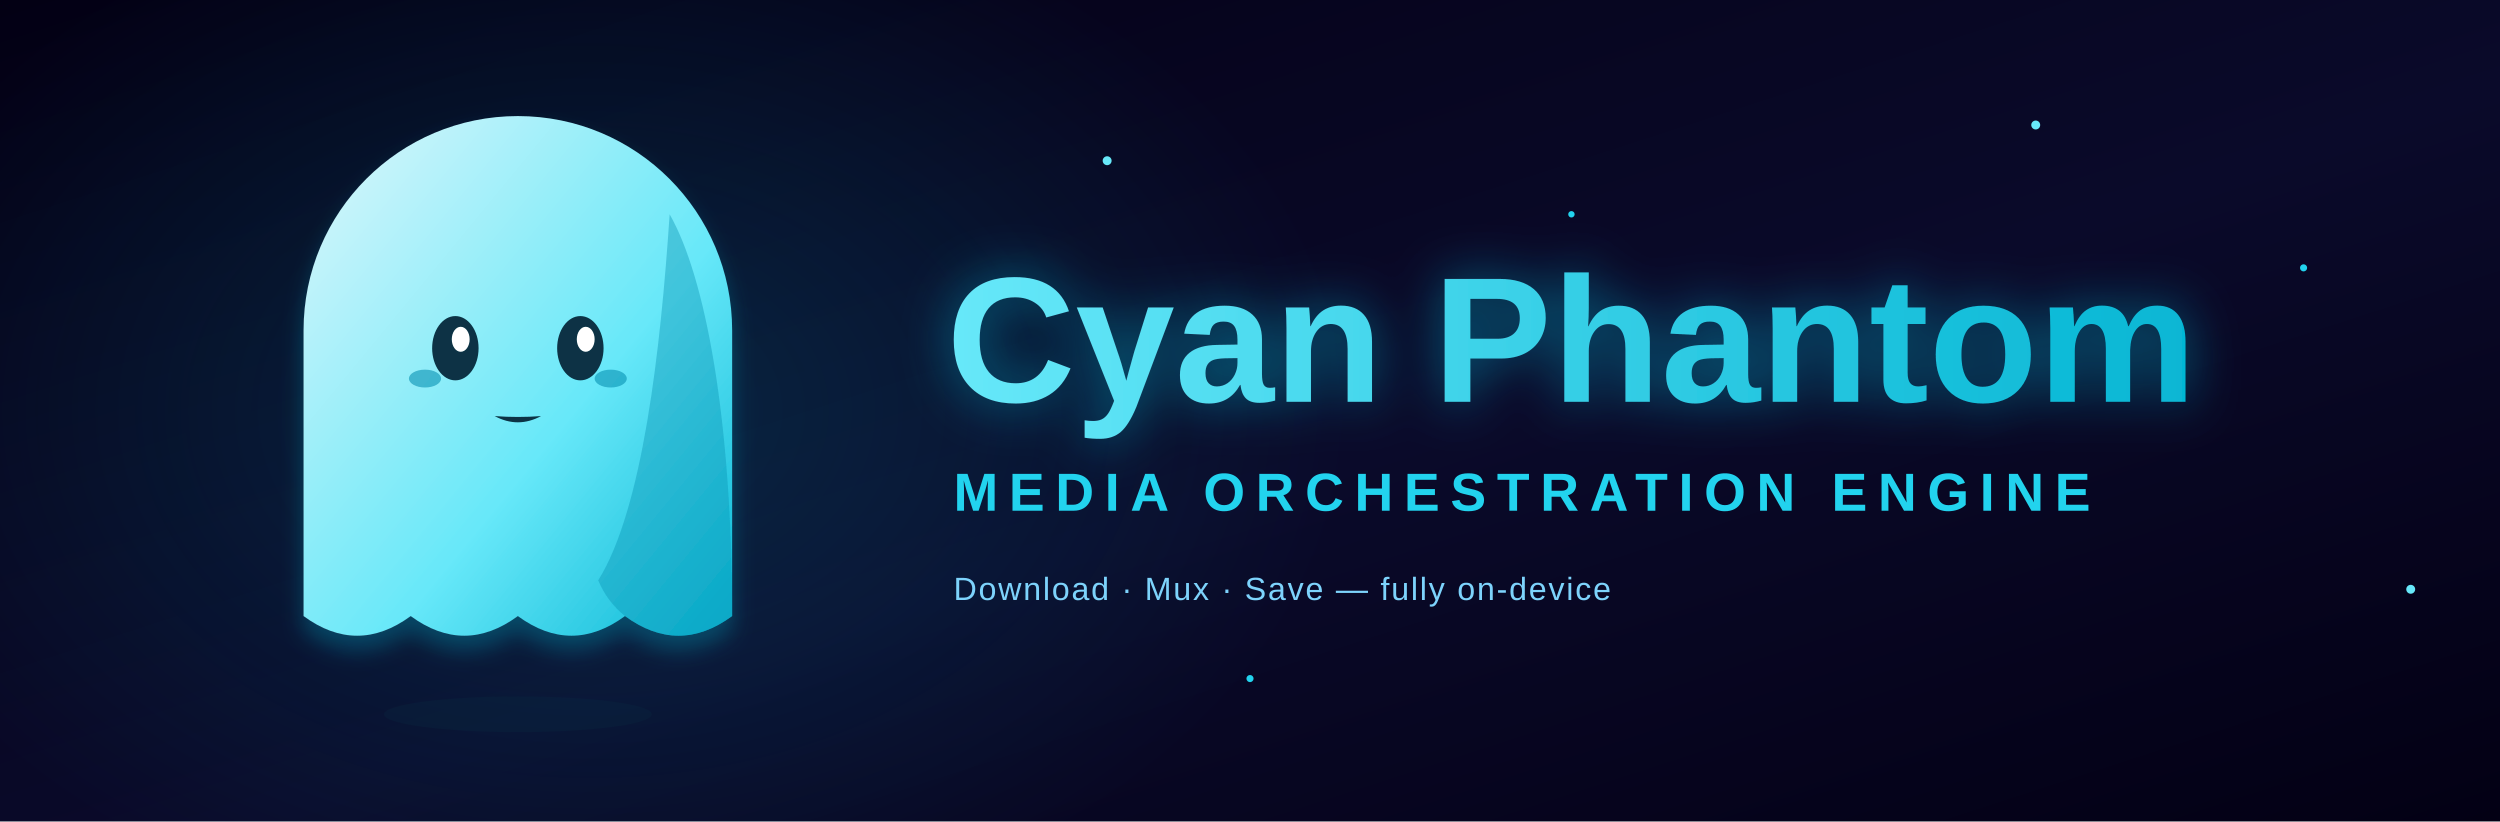
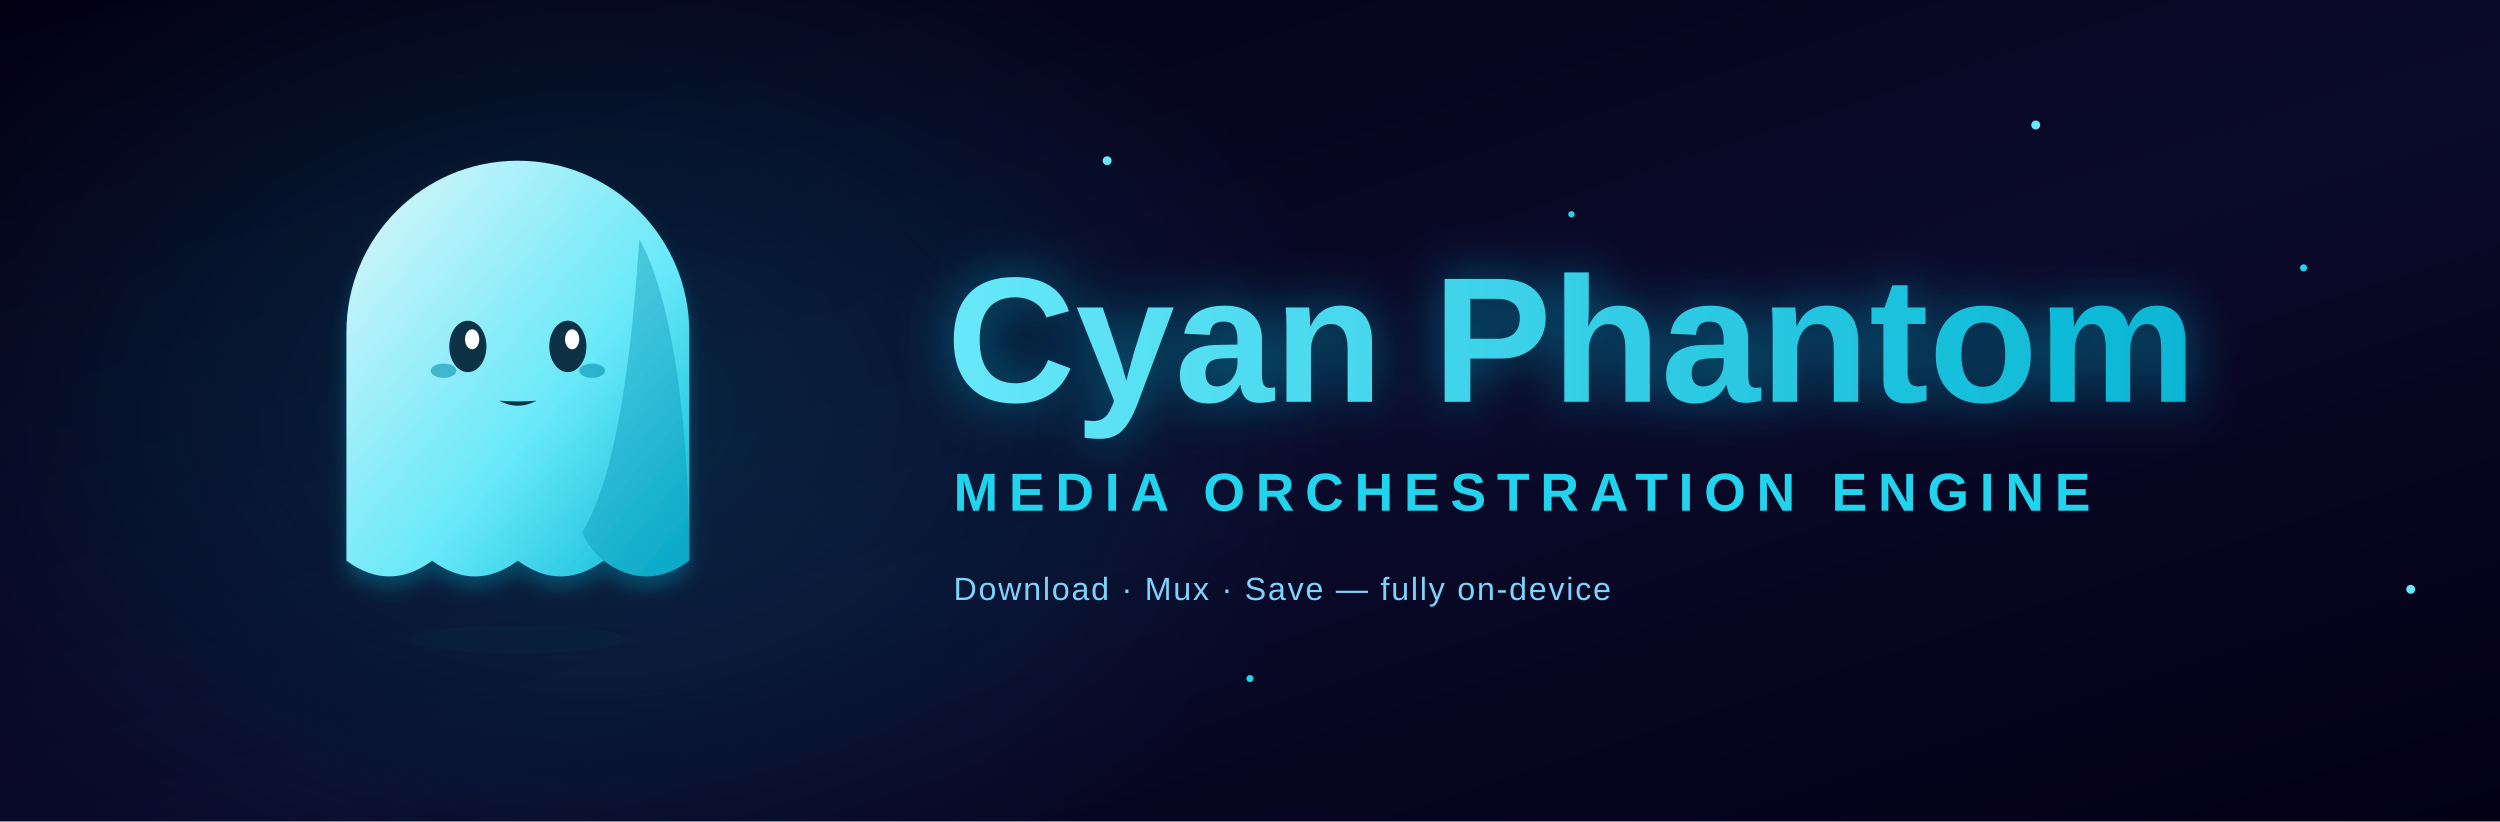
<svg xmlns="http://www.w3.org/2000/svg" viewBox="0 0 1400 460" width="1400" height="460" version="1.1">
  <defs>
    <style>
      @keyframes float {
        0%, 100% { transform: translateY(0px); }
        50% { transform: translateY(-15px); }
      }
      @keyframes shadow-pulse {
        0%, 100% { transform: scale(1); opacity: 0.2; }
        50% { transform: scale(0.82); opacity: 0.1; }
      }
      @keyframes blink {
        0%, 92%, 100% { transform: scaleY(1); }
        96% { transform: scaleY(0.1); }
      }
      @keyframes minimal-mouth {
        0%, 100% { transform: scale(1, 1); }
        50% { transform: scale(1.04, 0.96); }
      }
      @keyframes mouth-morph {
        0%, 8.62% {
          d: path("M 187 218 Q 200 225 213 218 Q 200 219 187 218 Z");
        }
        11.21% {
          d: path("M 186 213 Q 200 237 214 213 Q 200 207 186 213 Z");
        }
        97.41% {
          d: path("M 186 213 Q 200 237 214 213 Q 200 207 186 213 Z");
        }
        100% {
          d: path("M 187 218 Q 200 225 213 218 Q 200 219 187 218 Z");
        }
      }
      @keyframes twinkle {
        0%, 100% { opacity: 0.15; }
        50% { opacity: 0.7; }
      }
      .ghost-body {
        animation: float 3.2s ease-in-out infinite;
      }
      .ghost-ground-shadow {
        animation: shadow-pulse 3.2s ease-in-out infinite;
        transform-origin: 200px 385px;
      }
      .ghost-eyes {
        animation: blink 4.2s infinite;
        transform-origin: 200px 180px;
      }
      .ghost-mouth {
        animation: minimal-mouth 3.2s ease-in-out infinite;
        transform-origin: 200px 220px;
      }
      .ghost-mouth-morph {
        animation: mouth-morph 11.6s ease-in-out 2s infinite backwards;
      }
      .star-1 { animation: twinkle 3.1s ease-in-out infinite; }
      .star-2 { animation: twinkle 4.3s ease-in-out infinite 0.8s; }
      .star-3 { animation: twinkle 3.7s ease-in-out infinite 1.4s; }
    </style>
    <linearGradient id="bg" x1="0" y1="0" x2="1" y2="1">
      <stop offset="0%" stop-color="#030014" />
      <stop offset="55%" stop-color="#0a0a2a" />
      <stop offset="100%" stop-color="#030014" />
    </linearGradient>
    <radialGradient id="glow" cx="0.5" cy="0.5" r="0.5">
      <stop offset="0%" stop-color="#06B6D4" stop-opacity="0.18" />
      <stop offset="100%" stop-color="#06B6D4" stop-opacity="0" />
    </radialGradient>
    <linearGradient id="title-grad" x1="0" y1="0" x2="1" y2="0">
      <stop offset="0%" stop-color="#67E8F9" />
      <stop offset="100%" stop-color="#06B6D4" />
    </linearGradient>
    <filter id="title-glow" x="-20%" y="-40%" width="140%" height="180%">
      <feDropShadow dx="0" dy="0" stdDeviation="14" flood-color="#06B6D4" flood-opacity="0.55" />
    </filter>
    <filter id="ghost-shadow" x="-20%" y="-20%" width="140%" height="140%">
      <feDropShadow dx="0" dy="8" stdDeviation="6" flood-color="#06B6D4" flood-opacity="0.3" />
    </filter>
    <linearGradient id="ghost-body-grad" x1="0%" y1="0%" x2="100%" y2="100%">
      <stop offset="0%" stop-color="#E0F7FA" />
      <stop offset="60%" stop-color="#67E8F9" />
      <stop offset="100%" stop-color="#06B6D4" />
    </linearGradient>
  </defs>
  <rect width="1400" height="460" fill="url(#bg)" />
  <ellipse cx="330" cy="230" rx="430" ry="300" fill="url(#glow)" />
  <circle class="star-1" cx="620" cy="90" r="2.5" fill="#67E8F9" />
  <circle class="star-2" cx="1290" cy="150" r="2" fill="#22d3ee" />
  <circle class="star-3" cx="1140" cy="70" r="2.5" fill="#67E8F9" />
  <circle class="star-2" cx="700" cy="380" r="2" fill="#22d3ee" />
  <circle class="star-3" cx="1350" cy="330" r="2.5" fill="#67E8F9" />
  <circle class="star-1" cx="880" cy="120" r="1.8" fill="#22d3ee" />
-   <g transform="translate(90,15)">
+   <g transform="translate(130, 50) scale(0.8)">
    <ellipse class="ghost-ground-shadow" cx="200" cy="385" rx="75" ry="10" fill="#083344" opacity="0.2" />
    <g class="ghost-body" filter="url(#ghost-shadow)">
      <path d="M 80 170 C 80 103.7, 133.7 50, 200 50 C 266.3 50, 320 103.7, 320 170 L 320 330 Q 290 352, 260 330 Q 230 352, 200 330 Q 170 352, 140 330 Q 110 352, 80 330 Z" fill="url(#ghost-body-grad)" />
      <path d="M 285 105 C 305 140, 320 220, 320 330 Q 290 352, 260 330 Q 250 322, 245 310 C 270 270, 280 180, 285 105 Z" fill="#0891B2" opacity="0.4" />
      <g class="ghost-eyes">
        <ellipse cx="165" cy="180" rx="13" ry="18" fill="#083344" />
        <ellipse cx="168" cy="175" rx="5" ry="7" fill="#FFFFFF" />
        <ellipse cx="235" cy="180" rx="13" ry="18" fill="#083344" />
        <ellipse cx="238" cy="175" rx="5" ry="7" fill="#FFFFFF" />
      </g>
      <ellipse cx="148" cy="197" rx="9" ry="5" fill="#0891B2" opacity="0.6" />
      <ellipse cx="252" cy="197" rx="9" ry="5" fill="#0891B2" opacity="0.6" />
      <g class="ghost-mouth">
        <path class="ghost-mouth-morph" d="M 187 218 Q 200 225 213 218 Q 200 219 187 218 Z" fill="#083344" />
      </g>
    </g>
  </g>
  <text x="530" y="225" text-anchor="start" font-family="Arial, Helvetica, sans-serif" font-size="100" font-weight="900" fill="url(#title-grad)" filter="url(#title-glow)">Cyan Phantom</text>
  <text x="534" y="286" text-anchor="start" font-family="Arial, Helvetica, sans-serif" font-size="30" font-weight="600" letter-spacing="6" fill="#22d3ee">MEDIA ORCHESTRATION ENGINE</text>
  <text x="534" y="336" text-anchor="start" font-family="Arial, Helvetica, sans-serif" font-size="18" letter-spacing="1" fill="#7dd3fc">Download · Mux · Save — fully on-device</text>
</svg>
